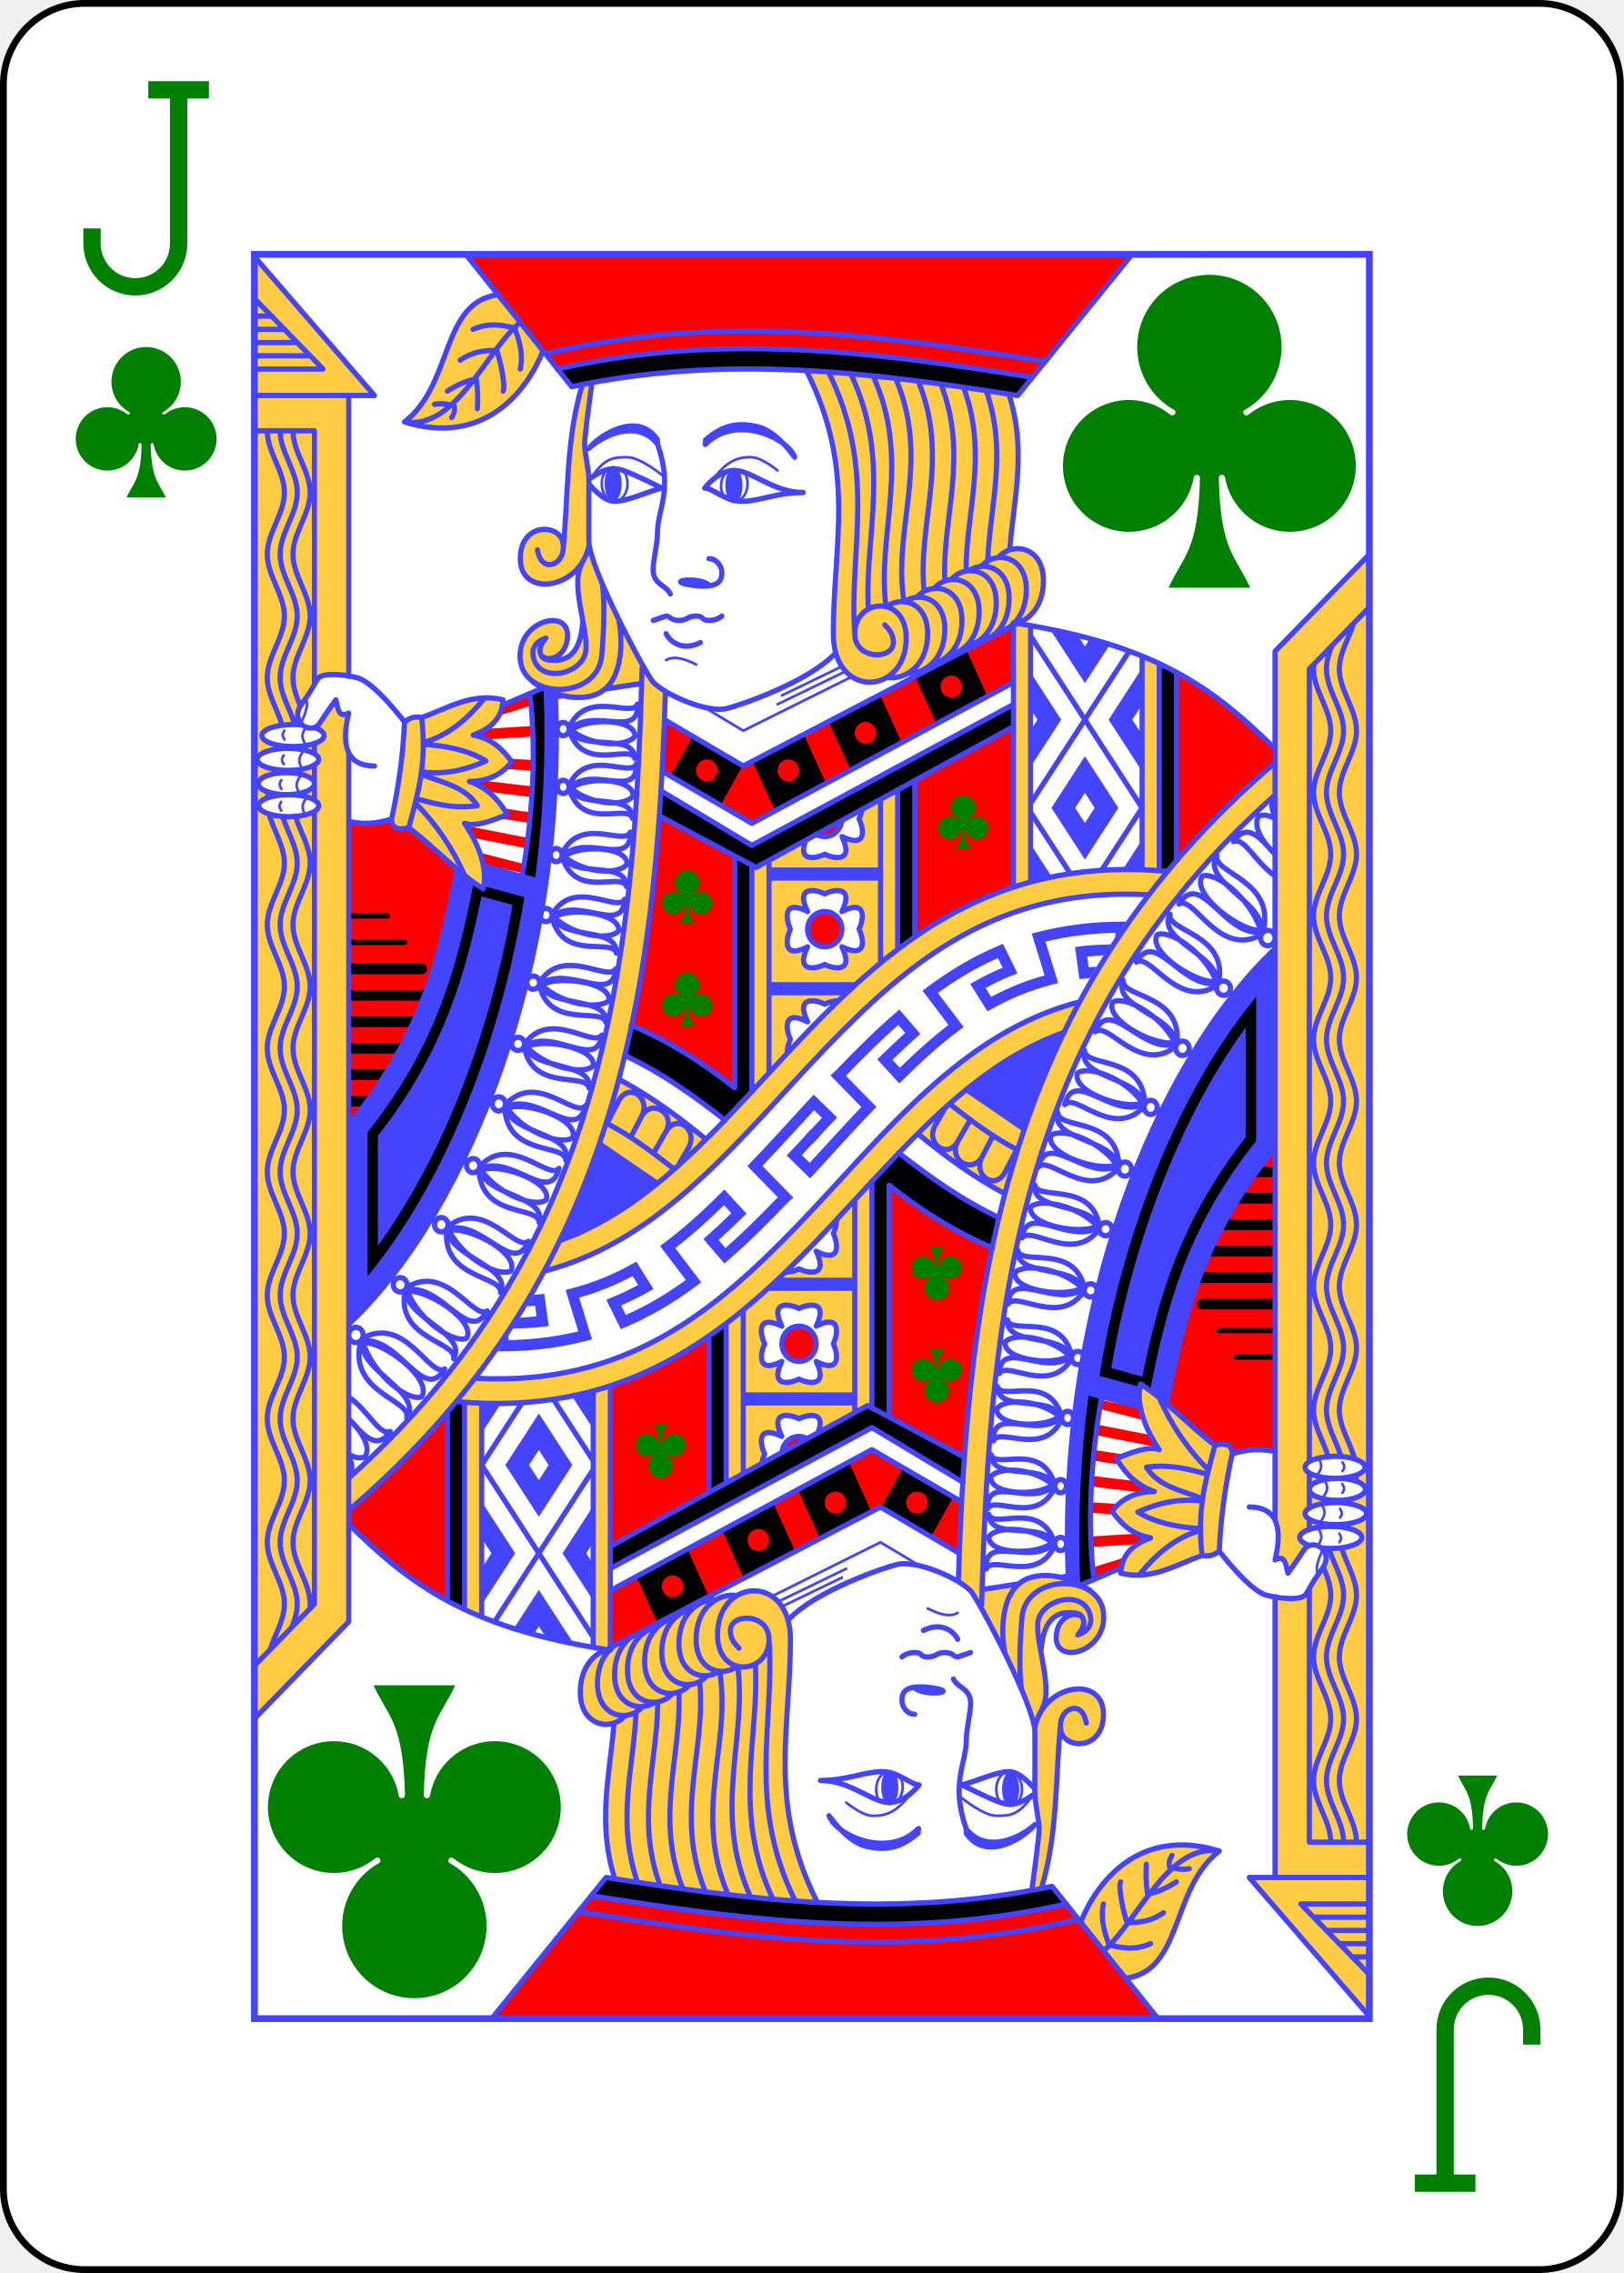
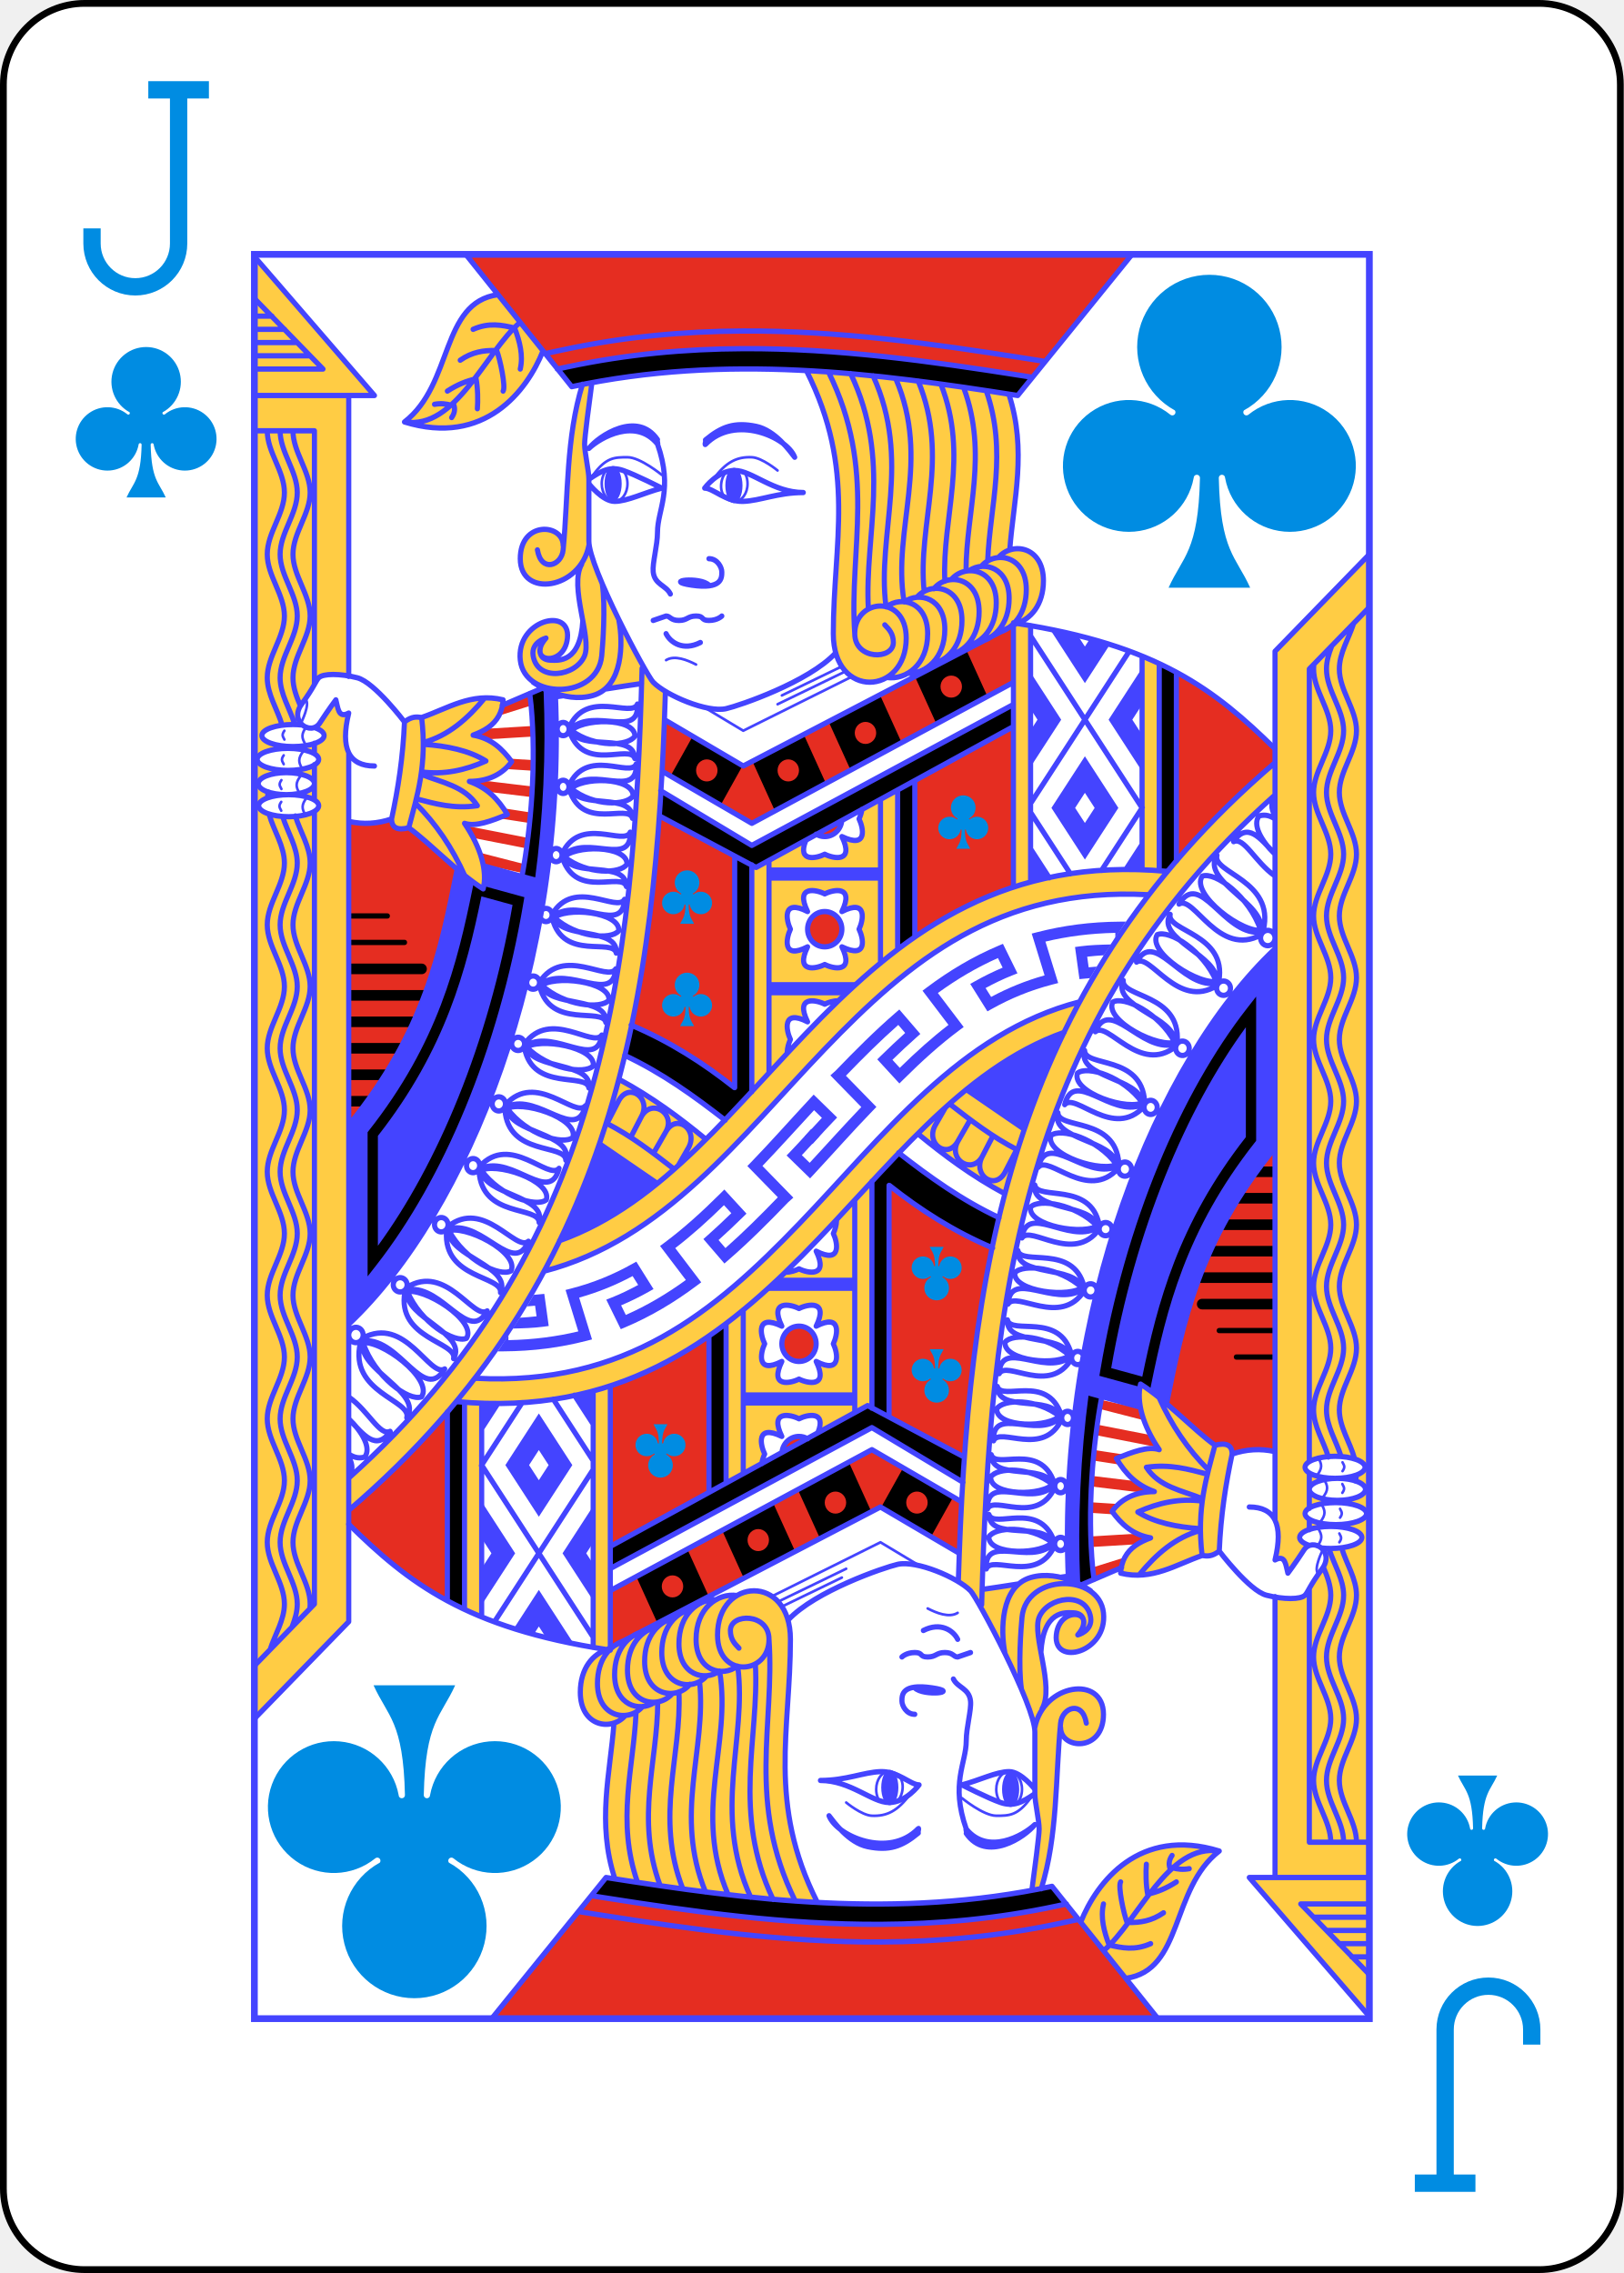
<svg xmlns="http://www.w3.org/2000/svg" xmlns:xlink="http://www.w3.org/1999/xlink" class="card" face="JC" height="3.5in" preserveAspectRatio="none" viewBox="-120 -168 240 336" width="2.5in">
  <defs>
    <symbol id="VCJ" viewBox="-500 -500 1000 1000" preserveAspectRatio="xMinYMid">
-       <path d="M50 -460L250 -460M150 -460L150 250A100 100 0 0 1 -250 250L-250 220" stroke="green" stroke-width="80" stroke-linecap="square" stroke-miterlimit="1.5" fill="none" />
+       <path d="M50 -460L250 -460M150 -460L150 250A100 100 0 0 1 -250 250L-250 220" stroke="#008ce2" stroke-width="80" stroke-linecap="square" stroke-miterlimit="1.5" fill="none" />
    </symbol>
    <symbol id="SCJ" viewBox="-600 -600 1200 1200" preserveAspectRatio="xMinYMid">
-       <path d="M30 150C35 385 85 400 130 500L-130 500C-85 400 -35 385 -30 150A10 10 0 0 0 -50 150A210 210 0 1 1 -124 -51A10 10 0 0 0 -110 -65A230 230 0 1 1 110 -65A10 10 0 0 0 124 -51A210 210 0 1 1 50 150A10 10 0 0 0 30 150Z" fill="green" />
+       <path d="M30 150C35 385 85 400 130 500L-130 500C-85 400 -35 385 -30 150A10 10 0 0 0 -50 150A210 210 0 1 1 -124 -51A10 10 0 0 0 -110 -65A230 230 0 1 1 110 -65A10 10 0 0 0 124 -51A210 210 0 1 1 50 150A10 10 0 0 0 30 150Z" fill="#008ce2" />
    </symbol>
    <symbol id="CJ6" preserveAspectRatio="none" viewBox="0 0 1300 2000">
      <path stroke="#44F" stroke-linecap="round" stroke-linejoin="round" stroke-width="3" fill="none" d="M524.942,513.716 570,540 696.329,478.873M61.132,535.04C54.179,543.563 55,548.227 59.572,555.454M57.437,562.749c-6.953,8.523 -6.132,13.187 -1.559,20.414M54.358,590.664c-6.953,8.523 -6.132,13.187 -1.559,20.414M61.337,615.5c-6.953,8.523 -6.132,13.187 -1.559,20.414M35,540c-3.989,5.328 -1.136,7.235 0,10M34.179,567.915c-3.989,5.328 -1.136,7.235 0,10M31.511,596.034c-3.989,5.328 -1.136,7.235 0,10M31.305,620.665c-3.989,5.328 -1.136,7.235 0,10M60,505c5,5 -5,25 -5,25M395,250c15,-20 25,-20 40,-20 15,0 40,20 40,20M535,255c15,-20 27.855,-25.694 45,-25 12.009,0.486 30,15 30,15M430.149,245.272C433.131,248.928 435,254.173 435,260c0,11.046 -6.716,20 -15,20 -8.284,0 -15,-8.954 -15,-20 0,-6.19 2.109,-11.724 5.422,-15.392M573.022,250.068C574.281,252.994 575,256.385 575,260c0,11.046 -6.716,20 -15,20 -8.284,0 -15.871,-6.052 -15.871,-17.097 0,-6.372 2.235,-12.048 5.717,-15.711M610,510l78.911,-37.135M615,500l69.819,-32.856M480,460c10.058,-6.049 25,0 35,5" />
      <use xlink:href="#SCJ" height="75" width="75" transform="translate(504,728)scale(1,0.972)rotate(0)translate(-37,-37)" />
      <use xlink:href="#SCJ" height="75" width="75" transform="translate(504,844)scale(1,0.972)rotate(0)translate(-37,-37)" />
      <use xlink:href="#SCJ" height="75" width="75" transform="translate(826,643)scale(1,0.972)rotate(0)translate(-37,-37)" />
    </symbol>
    <symbol id="CJ5" preserveAspectRatio="none" viewBox="0 0 1300 2000">
      <path stroke="#44F" stroke-linecap="round" stroke-linejoin="round" stroke-width="6" fill="none" d="M921.558,121.325l-25.06,-3.831C790.986,101.362 682.195,86.319 569.248,86.885 501.48,87.224 432.215,93.183 361.268,107.896l-22.184,4.6M425,415c5,25 5,75 -30,85 -35,10 -70,-15 -70,-15M110,478.448V160M7.4505806e-8,1660 110,1550V565.476M109.952,1423.791C424.079,1162.69 468.218,839.167 479.238,495.464M355.727,1118.101C598.778,1034.369 691.652,666.23 1063.973,699.43M337.798,1152.659C477.381,1117.627 566.804,1000.211 664.916,900.932 763.64,801.032 867.291,716.741 1042.07,725.935M452.012,469.223C442.44,813.792 407.376,1129.21 110,1387.2M1075,473.933v213.595M1055,464.08V698.413M1035,455.46V697.397M905,420.772V711.33M885,417.693V717.28M888.351,418.243C1053.687,443.043 1120.384,493.996 1190.053,560.563M411.109,985.253c28.188,14.13 52.952,32.587 77.586,51.208M425.075,935.134c39.019,20.444 70.871,43.709 100.957,67.668M431.664,907.977c43.893,20.069 81.163,46.299 117.275,73.608M439.2,873.673c45.425,18.698 84.554,43.2 120.342,70.782M475.757,586.08 580,645 885.052,485.211M473.693,607.988 580,670 885.077,510.198M472.061,636.489 585,695 884.973,535.337M560,682.157V944.565M580,692.027V949.354M600,686.947V927.439M730,617.816V803.492M750,607.245v180.717M770,596.88v176.713M478.285,527.592 570,580 889.196,418.274M685,765a20,20 0 0 0 -20,-20 20,20 0 0 0 -20,20 20,20 0 0 0 20,20 20,20 0 0 0 20,-20v0M645,745c-15,-30 10,-25 20,-20 10,-5 35,-10 20,20 30,-15 25,10 20,20 5,10 10.599,34.355 -20,20 15,30 -10,25 -20,20 -10,5 -35,10 -20,-20 -30,15 -25,-10 -20,-20 -5,-10 -10,-35 20,-20v0M621.222,904.551C621.281,899.512 623.141,893.719 625,890c-5,-10 -10,-35 20,-20 -15,-30 10,-25 20,-20 3.933,-1.966 10.186,-3.933 15.413,-3.77M654.932,657.285C657.889,659.011 661.329,660 665,660c10.345,0 18.856,-7.855 19.894,-17.926M708.47,629.032C707.858,633.057 706.429,637.142 705,640c5,10 10.599,34.355 -20,20 15,30 -10,25 -20,20 -9.483,4.741 -32.455,9.483 -22.013,-15.623M402.493,1008.329l67.145,44.763M905.363,433.044l129.765,194.647M1035.361,626.959l-47.642,71.463M905.819,633.729l45.682,68.523M1019.995,450.008C981.781,507.328 942.838,565.743 905.982,621.026M905.55,674.789l21.318,31.977M1016.166,697.213 1035,668.963M438.925,1000.675l12.606,-23.725c12.105,-20.216 39.571,-3.424 28.547,17.131l-14.461,24.478M480.078,994.081c12.105,-20.216 37.365,-2.357 26.341,18.198l-12.107,20.494M411.109,985.253l14.081,-26.502c12.105,-20.216 37.365,-2.356 26.341,18.198M70,487.069V200H1.1920929e-6M70,566.092V554.187M70,618.432V578.407M-1.4901161e-7,1600 70,1530V631.363M2.9802322e-7,160H140L0,2.5M0,130H80L-1.1920929e-6,50M315,895a7.5,7.5 0 0 1 -7.5,7.5 7.5,7.5 0 0 1 -7.5,-7.5 7.5,7.5 0 0 1 7.5,-7.5 7.5,7.5 0 0 1 7.5,7.5v0M315,895c30,-40 80,5 90,-10M315,900c9.92,49.006 72.409,27.159 75,45M317.967,896.204C350.854,878.304 400,925 405,885M390,945C395,915 323.67,924.636 317.582,898.758 342.271,923.29 385,930 395,920M395,920c4.031,-20.98 -63.401,-33.217 -80,-20M332.448,825.126a7.46,7.5 0 0 1 -7.022,7.916 7.46,7.5 0 0 1 -7.874,-7.059 7.46,7.5 0 0 1 7.022,-7.916 7.46,7.5 0 0 1 7.874,7.059v0M332.448,825.126C359.967,783.477 412.179,825.547 421.257,810M332.732,830.118c12.637,48.359 73.452,22.978 77.039,40.641M335.463,826.158C367.105,806.409 418.565,850.22 421.257,810M409.771,870.759c3.26,-30.237 -67.029,-16.541 -74.545,-42.029 25.912,23.081 68.727,27.339 78.089,16.784M413.316,845.514c2.811,-21.176 -64.85,-29.54 -80.583,-15.396M347.101,748.305a7.124,7.5 0 0 1 -6.53,8.077 7.124,7.5 0 0 1 -7.673,-6.874 7.124,7.5 0 0 1 6.53,-8.077 7.124,7.5 0 0 1 7.673,6.874v0M347.101,748.305c25.358,-42.277 76.13,-1.433 84.456,-17.186M347.482,753.289c13.127,48.052 70.631,21.264 74.443,38.839M350.003,749.266c29.776,-20.479 79.868,22.124 81.555,-18.148M421.926,792.128c2.449,-30.304 -64.357,-14.978 -72.093,-40.284 25.246,22.473 66.216,25.734 74.922,14.964M424.755,766.808c2.218,-21.236 -62.563,-28.025 -77.273,-13.519M358.61,679.76a6.852,7.5 0 0 1 -5.624,8.638 6.852,7.5 0 0 1 -7.892,-6.155 6.852,7.5 0 0 1 5.624,-8.638 6.852,7.5 0 0 1 7.892,6.155v0M358.61,679.76C379.592,635.345 431.45,671.448 438.192,655M359.366,684.691c16.35,46.688 69.351,14.799 74.384,31.965M361.466,680.455C388.391,657.359 439.736,695.276 438.192,655M433.751,716.655c-0.032,-30.414 -62.847,-9.104 -72.245,-33.617 25.956,20.107 65.471,19.651 72.969,8.134M434.475,691.172c0.459,-21.358 -62.151,-22.264 -75.108,-6.482M366.668,602.411a6.762,7.5 0 0 1 -5.549,8.638 6.762,7.5 0 0 1 -7.788,-6.155 6.762,7.5 0 0 1 5.549,-8.638 6.762,7.5 0 0 1 7.788,6.155v0M366.668,602.411c20.705,-44.414 71.877,-8.311 78.53,-24.76M367.415,607.342c16.134,46.688 68.434,14.799 73.4,31.965M369.486,603.107c26.57,-23.096 77.235,14.821 75.712,-25.455M440.815,639.307c-0.031,-30.414 -62.016,-9.104 -71.29,-33.617 25.613,20.107 64.605,19.651 72.004,8.134M441.53,613.824c0.453,-21.358 -61.329,-22.264 -74.115,-6.482M366.798,536.693a6.924,7.5 0 0 1 -5.482,8.789 6.924,7.5 0 0 1 -8.114,-5.938 6.924,7.5 0 0 1 5.482,-8.789 6.924,7.5 0 0 1 8.114,5.938v0M366.798,536.693c20.172,-44.973 73.387,-10.296 79.819,-26.923M367.675,541.602c17.59,46.227 70.395,12.902 75.874,29.925M369.698,537.311c26.667,-23.823 79.405,12.68 76.918,-27.541M443.549,571.527c-0.732,-30.403 -63.693,-7.386 -73.751,-31.635 26.682,19.392 66.587,17.859 73.896,6.14M443.694,546.033c-0.028,-21.364 -63.293,-20.561 -76.019,-4.43M292.672,964.013a7.73,8.033 0 0 1 -8.614,6.994 7.73,8.033 0 0 1 -6.73,-8.952 7.73,8.033 0 0 1 8.614,-6.994 7.73,8.033 0 0 1 6.73,8.952v0M292.672,964.013c35.714,-38.606 81.208,15.762 93.322,1.121M292.044,969.328c3.99,53.393 70.658,38.328 71.067,57.632M295.556,965.68c35.891,-14.734 80.297,41.325 90.438,-0.546M363.111,1026.96c8.884,-31.239 -65.294,-30.31 -68.269,-58.615 22.173,29.303 65.039,42.016 76.525,32.691M371.367,1001.036c6.76,-21.777 -60.682,-43.591 -79.323,-31.708M262.606,1034.063a7.673,8.013 0 0 1 -8.611,6.894 7.673,8.013 0 0 1 -6.601,-8.994 7.673,8.013 0 0 1 8.611,-6.894 7.673,8.013 0 0 1 6.601,8.994v0M262.606,1034.063c35.786,-38.169 80.465,16.492 92.617,2.003M261.936,1039.359c3.494,53.295 69.797,38.901 70.034,58.16M265.454,1035.753c35.752,-14.356 79.338,41.981 89.769,0.313M331.971,1097.518c9.091,-31.076 -64.543,-30.852 -67.249,-59.113 21.752,29.439 64.188,42.526 75.67,33.333M340.392,1071.738c6.9,-21.658 -59.849,-44.056 -78.455,-32.38M225.491,1102.246a7.898,8.152 0 0 1 -9.769,5.591 7.898,8.152 0 0 1 -5.417,-10.083 7.898,8.152 0 0 1 9.769,-5.591 7.898,8.152 0 0 1 5.417,10.082v0M225.491,1102.246c41.975,-32.813 79.539,29.179 94.014,16.5M224.041,1107.47c-4.174,54.177 65.425,50.06 62.873,69.478M228.146,1104.392c38.486,-8.856 74.694,54.653 91.36,14.353M286.914,1176.948c13.765,-29.85 -61.243,-41.14 -59.898,-70.002 17.877,33.026 59.188,52.832 72.213,45.377M299.228,1152.323c10.167,-20.715 -54.549,-53.693 -75.187,-44.852M177.494,1171.167a8.084,8.122 0 0 1 -10.525,4.484 8.084,8.122 0 0 1 -4.463,-10.574 8.084,8.122 0 0 1 10.525,-4.484 8.084,8.122 0 0 1 4.463,10.574v0M177.494,1171.167c46.141,-27.976 77.917,37.499 93.971,26.5M175.474,1176.186c-9.891,53.225 61.377,56.663 56.757,75.625M179.973,1173.58c40.094,-4.617 70.332,62.213 91.492,24.087M232.231,1251.811c17.119,-28.087 -58.05,-47.373 -53.675,-75.823 14.756,34.651 54.74,58.735 68.774,52.755M247.329,1228.744c12.506,-19.426 -49.929,-59.087 -71.856,-52.557M126.003,1228.766a8.414,8.715 0 0 1 -11.224,4.094 8.414,8.715 0 0 1 -3.952,-11.625 8.414,8.715 0 0 1 11.224,-4.093 8.414,8.715 0 0 1 3.952,11.625v0M126.003,1228.766c49.745,-26.853 78.519,45.407 95.909,34.709M123.579,1234.005c-13.721,56.334 60.095,64.816 54.068,84.812M128.422,1231.516c41.952,-2.244 69.039,71.364 93.49,31.959M177.647,1318.817c19.603,-28.926 -57.24,-54.644 -50.853,-84.816 13.087,38.103 53.066,66.588 68.032,61.13M194.826,1295.13c14.25,-19.961 -48.045,-66.641 -71.247,-61.125M110.323,1212.531C248.864,1085.094 364.673,805.728 350.93,497.689M128.501,1363.393C136.699,1353.801 126.187,1335.136 110,1320M110,1360c7.738,5.039 13.609,4.707 18.501,3.393M110,1385c5.306,-6.524 4.355,-12.857 1.003,-19.872M110,1320c17.689,18.562 31.778,36.964 48.471,14.665M110.704,1295.793c22.171,15.196 35.716,44.344 47.538,38.425M110.313,986.836C198.985,880.847 217.434,789.003 236.453,697.044M15,200c0,24.267 20,45.733 20,70 0,24.267 -20,45.733 -20,70M17.257,634.906C22.489,653.366 35,670.807 35,690c0,24.267 -20,45.733 -20,70M16.199,609.324c-0.448,2.082 -0.786,4.178 -0.988,6.295M15,340c0,24.267 20,45.733 20,70 0,24.267 -20,45.733 -20,70 0,18.667 11.834,35.676 17.296,53.577M15,760c0,24.267 20,45.733 20,70 0,24.267 -20,45.733 -20,70 0,24.267 20,45.733 20,70 0,24.267 -20,45.733 -20,70 0,24.267 20,45.733 20,70 0,24.267 -20,45.733 -20,70 0,24.267 20,45.733 20,70 0,24.267 -20,45.733 -20,70 0,24.267 20,45.733 20,70 0,24.267 -20,45.733 -20,70 0,24.267 20,45.733 20,70 0,17.992 -10.994,34.445 -16.68,51.641M30,200c0,24.267 20,45.733 20,70 0,24.267 -20,45.733 -20,70M33.147,637.832C38.78,655.219 50,671.824 50,690c0,24.267 -20,45.733 -20,70M30,340c0,24.267 20,45.733 20,70 0,24.267 -20,45.733 -20,70 0,18.209 11.261,34.842 16.883,52.264M30,760c0,24.267 20,45.733 20,70 0,24.267 -20,45.733 -20,70 0,24.267 20,45.733 20,70 0,24.267 -20,45.733 -20,70 0,24.267 20,45.733 20,70 0,24.267 -20,45.733 -20,70 0,24.267 20,45.733 20,70 0,24.267 -20,45.733 -20,70 0,24.267 20,45.733 20,70 0,24.267 -20,45.733 -20,70 0,24.267 20,45.733 20,70 0,8.743 -2.596,17.123 -5.918,25.401M45,200c0,24.267 20,45.733 20,70 0,24.267 -20,45.733 -20,70M47.774,636.652C53.267,654.469 65,671.413 65,690c0,24.267 -20,45.733 -20,70M45,340c0,24.267 20,45.733 20,70 0,24.267 -20,45.733 -20,70 0,11.029 4.131,21.479 8.638,31.876M45,760c0,24.267 20,45.733 20,70 0,24.267 -20,45.733 -20,70 0,24.267 20,45.733 20,70 0,24.267 -20,45.733 -20,70 0,24.267 20,45.733 20,70 0,24.267 -20,45.733 -20,70 0,24.267 20,45.733 20,70 0,24.267 -20,45.733 -20,70 0,24.267 20,45.733 20,70 0,24.267 -20,45.733 -20,70 0,24.267 20,45.733 20,70 0,1.502 -0.077,2.993 -0.22,4.475M9.747479e-5,115H64.039M3.2732335e-4,100H48.851M-3.7619512e-4,85 35.304,85M3.2874958e-5,70H20.525M140,580c-29.951,-0.016 -40.027,-19.94 -30,-60 -12.409,6.549 -12.465,-6.157 -15,-15 0,0 -8.695,11.232 -18.695,26.232C66.305,546.232 40,530 55,510c15,-20 16.464,-26.464 20,-30 5,-5 25,-5 45,0 20,5 55,50 55,50 -1.704,40.187 -7.501,76.003 -15,110 -16.58,5.561 -33.036,6.416 -49.377,2.902M71.373,536.894c6.157,2.24 9.933,5.263 9.933,8.591 0,6.904 -16.254,12.5 -36.305,12.5 -20.051,0 -36.305,-5.596 -36.305,-12.5 0,-6.904 16.254,-12.5 36.305,-12.5 3.53,0 6.943,0.173 10.17,0.497M75,572.5A35.858,12.5 0 0 1 39.142,585 35.858,12.5 0 0 1 3.284,572.5 35.858,12.5 0 0 1 39.142,560 35.858,12.5 0 0 1 75,572.5v0M70,600A32.742,12.5 0 0 1 37.258,612.5 32.742,12.5 0 0 1 4.516,600 32.742,12.5 0 0 1 37.258,587.5 32.742,12.5 0 0 1 70,600v0M75,625A35,12.5 0 0 1 40,637.5 35,12.5 0 0 1 5,625 35,12.5 0 0 1 40,612.5 35,12.5 0 0 1 75,625v0M175,530c9.012,-6.7 14.397,-5.617 20,-5 6.602,53.925 -5.186,88.42 -15,125 -13.357,3.344 -19.993,-0.02 -20,-10M195,525c30,-10 58.099,-28.711 95,-20 -0.465,7.087 -2.195,12.971 -4.912,17.916C278.989,534.014 267.914,540.382 255,545c21.582,3.661 34.214,15.941 45,30 -10.033,13.449 -26.229,22.431 -49.384,22.463C271.315,604.685 284.062,617.311 295,635c-18.492,7.153 -37.007,14.354 -50,10 19.289,27.697 26.761,54.112 21.773,74.31C237.075,701.195 205.063,667.576 180,650M268.591,502.865c-19.968,23.703 -42.549,42.82 -71.627,50.534l0.314,2.014c27.151,1.82 53.022,6.851 72.722,18.898 -24.548,10.717 -49.297,15.727 -74.99,12.402l-0.156,2.753C218.159,598.765 244.968,602.452 260,625c-27.967,3.853 -49.066,-2.197 -70.957,-7.729l-1.28,4.911c23.946,23.099 43.122,50.723 57.776,82.638M409.668,492.691c15.885,-2.427 31.2,-4.718 41.922,-6.162M340.523,503.13c2.789,-0.3 10.017,-1.362 19.685,-2.832M288.81,511.329l47.735,-19.89 3.637,2.778C343.136,565.525 339.937,637.433 330,710l-62.98,-16.795M321.054,497.738c0.589,4.567 1.12,9.137 1.594,13.711 6.125,64.647 0.077,137.84 -10.709,193.962M643.803,132.176C701.96,244.697 675,327.057 675,430c0,75 85,70 85,5 0,-50 -60,-45.311 -60,-5 0,30 45,30 45,10 0,-10 -5,-15 -10,-20M669.34,133.266C726.4,245.602 693.068,334.167 700,430M695.19,135.073c48.26,98.566 16.053,183.258 20.658,266.387M721.351,137.594c45.155,96.517 4.146,179.666 15.029,261.376M747.735,140.737c41.294,93.23 -4.038,170.597 9.712,252.602M773.953,143.54c37.352,87.708 -1.183,161.463 6.958,238.512M800.409,147.046c33.11,81.81 1.072,151.58 4.616,223.483M827.096,151.351c28.605,75.469 2.72,140.801 2.651,207.295M853.334,154.703c24.951,69.449 4.407,130.388 1.698,191.728M879.702,158.639c21.365,63.523 5.329,120.003 1.027,176.354M737.198,479.634C760.06,482.813 785,465.209 785,430c0,-35.779 -30.724,-43.554 -48.2,-30.312M761.394,474.984C783.006,475.603 805,458.064 805,425c0,-35.174 -29.693,-43.284 -47.303,-30.966M789.49,464.367C808.171,460.965 825,443.922 825,415c0,-38.859 -36.24,-44.685 -52.39,-26.43M809.418,454.38C828.128,451.009 845,433.959 845,405c0,-39.224 -36.924,-44.792 -52.84,-25.909M829.835,444.303C848.378,440.754 865,423.744 865,395c0,-39 -36.504,-44.727 -52.566,-26.23M846.344,438.983C864.27,434.82 880,417.962 880,390c0,-34.529 -28.614,-42.977 -46.321,-31.623M867.705,428.641C885.059,423.957 900,407.252 900,380c0,-39.087 -36.667,-44.753 -52.673,-26.106M887.601,418.669C904.999,414.024 920,397.306 920,370c0,-38.91 -36.337,-44.701 -52.455,-26.357M393.488,145.734C390.692,165.756 385,207.455 385,215c0,10 5,30 5,40v70c0,30 67.094,152.094 75,160 15,15 63.177,34.874 85,30 15.768,-3.522 96.225,-30.183 127.661,-63.115M382.576,147.228C363.268,207.665 366.103,272.149 360,335c-1.733,17.844 -25.582,26.283 -30,0M390,330c-10,50 -80,60 -80,15 0,-43.271 50,-40 50,-15M381.642,351.232c-15,25 12.013,83.236 3.358,103.768 -9.923,23.54 -55,30 -60,0 -2.599,-15.596 15,-20 15,-20M382.947,415C380.073,463.281 354.797,460.347 345,460 330.009,459.469 330,445 340,435M405.624,373.525c4.031,25.81 0.439,70.852 -0.624,81.475 -5,50 -90,50 -95,5 -5,-45 58.774,-61.204 55,-25 -3.544,33.995 -49.455,27.568 -25,0M480,430c5,10 20,20 40,10M465,415l15,-5c5,0 5,5 15,5 10,0 10,-5 20,-5 10,0 5,5 15,5 10,0 15,-5 15,-5M390,220c11.318,-14.134 56.376,-43.415 80,-10 -1.399,-1.496 1.277,6.539 0,5 -25.008,-30.136 -66.371,-7.783 -80,5v0M630,230c-5.438,-6.79 -22.697,-30.539 -45,-35 -25,-5 -40,0 -59.073,15.401 1.399,-1.496 -1.412,6.416 0,5C560.27,180.947 621.088,207.036 630,230v0M470,215c18.673,51.658 0,74.505 0,100 0,15 -6.095,35.06 -5,45 1.595,14.471 15,15 20,25M530,375c-10,-10 -55,-5 -20,0 35,5 35,-7.929 35,-15 0,-5 -5,-15 -15,-15M525,265c0,0 15,-20 35,-20 20,0 45,25 80,25 -30,0 -50.011,9.323 -70,10 -20.501,0.695 -35,-15 -45,-15M390,255c15,-10 25,-15 40,-10 15,5 45,20 45,20M475,265c-20,5 -40,15 -55,15 -14.142,0 -30,-20 -30,-20M246.471,5.6251884e-5 370,150c180.66,-37.466 351.908,-15.7 520,10L1023.334,-3.2305717e-4M906.793,139.3l-13.317,-2.036C788.176,121.164 680.547,106.362 569.412,106.902c-66.681,0.324 -134.623,6.172 -204.082,20.576l-12.231,2.537M284.046,45.688C216.752,54.57 232.09,147.182 175,190c93.311,27.993 143.088,-35.437 161.516,-80.608M175,190c59.989,9.229 94.425,-79.494 134.753,-112.881M310,130c3.622,-15.522 -0.587,-31.178 -6.695,-46.867M255,85c18.364,-7.903 33.498,-4.91 48.503,-1.481M240,120c13.663,-9.296 27.374,-11.325 41.122,-10.975M290,155c3.267,-4.481 -3.393,-36.023 -7.714,-46.574M225,155c11.905,-7.533 22.973,-11.691 33.555,-13.886M260,175c0.69,-8.732 0.615,-23.442 -1.616,-34.617M210,170c7.27,-1.286 13.646,-0.613 19.568,1.056M230,185c4.485,-6.253 3.934,-11.496 1.8,-16.426" />
    </symbol>
    <symbol id="CJ4" preserveAspectRatio="none" viewBox="0 0 1300 2000">
      <path fill="black" d="M585,695 472.144,635.82c0.731,-9.553 1.333,-18.454 1.721,-27.602L580,670 885.039,509.676l-0.052,25.052zM439.549,873.41c-2.199,11.53 -4.911,23.275 -7.841,34.769 43.85,19.867 81.12,46.098 116.906,73.455 10.373,-10.761 21.013,-21.807 31.527,-32.624l-0.117,-256.779 -20.258,-10.249 0.006,262.529C523.754,916.873 484.625,892.371 439.549,873.41ZM750.265,787.769l-0.604,-180.377 20.091,-10.554 0.412,176.779c-6.544,4.531 -13.14,9.182 -19.899,14.152zM1075.185,473.913c-6.31,-3.433 -13.043,-6.744 -20.117,-9.89l-0.189,234.525c2.932,0.357 6.003,0.605 9.371,1.009 3.682,-3.877 7.134,-7.871 10.693,-11.942zM330,710c10.133,-73.998 13.259,-147.311 10,-220l-18.949,7.817c0.592,4.488 1.123,9.058 1.597,13.631 6.125,64.647 0.077,137.84 -10.633,193.869zM110.427,966h16.215l9.031,-12h-25.041zM110.222,936h38.588L155,924h-45.599zM110.304,876h72.578l4.926,-12h-78.084zM110.427,906h56.65l6.158,-12h-63.013zM110.304,846h85.714l4.516,-12h-90.23zM110.885,816H195c3.347,0.047 6.085,-2.653 6.085,-6 0,-3.347 -2.739,-6.047 -6.085,-6h-84.696zM110.014,783H175c4.057,0.057 4.057,-6.057 0,-6h-64.986zM110.014,753H155c4.057,0.057 4.057,-6.057 0,-6h-45.567zM255.631,712.936l-1.301,6.197C236.571,803.793 214.141,893.827 133.34,993.469L132,995.121v163.473l10.682,-13.32c76.408,-95.292 141.945,-241.845 171.152,-411.162l0.934,-5.404zm9.094,14.846L301,737.455C273.075,894.628 213.409,1031.523 144,1123.869V999.309c79.262,-98.449 103.144,-188.695 120.725,-271.527zM754.336,552.862l-25.055,-53.688 -59.849,30.324 25.747,55.172M712.5,530c6.904,0 12.5,5.596 12.5,12.5 0,6.904 -5.596,12.5 -12.5,12.5 -6.904,0 -12.5,-5.596 -12.5,-12.5 0,-6.904 5.596,-12.5 12.5,-12.5zM770.068,478.361l25.159,53.913 59.387,-31.313 -24.425,-52.34zM812.5,477.5c6.904,0 12.5,5.596 12.5,12.5 0,6.904 -5.596,12.5 -12.5,12.5 -6.904,0 -12.5,-5.596 -12.5,-12.5 0,-6.904 5.596,-12.5 12.5,-12.5zM580.725,574.767l26.03,55.778 59.723,-30.594 -26.014,-55.745zM622.5,572.5c6.904,0 12.5,5.596 12.5,12.5 0,6.904 -5.596,12.5 -12.5,12.5 -6.904,0 -12.5,-5.596 -12.5,-12.5 0,-6.904 5.596,-12.5 12.5,-12.5zM510.928,546.504l-25.942,45.228 58.425,32.917 25.905,-45.162zm26.793,31.301c3.974,5.645 2.619,13.443 -3.026,17.417 -5.645,3.974 -13.443,2.619 -17.417,-3.026 -3.974,-5.645 -2.619,-13.443 3.026,-17.417 5.645,-3.974 13.443,-2.619 17.417,3.026zM906.793,139.3l-13.317,-2.036C788.176,121.164 680.547,106.362 569.412,106.902c-66.681,0.324 -134.623,6.172 -204.082,20.576l-12.119,2.405L370,150c180.66,-37.466 351.908,-15.7 520,10L906.937,139.675 1040,-20" />
    </symbol>
    <symbol id="CJ3" preserveAspectRatio="none" viewBox="0 0 1300 2000">
      <path fill="#44F" d="M599.754,695h130.337l-0.205,15H600.164ZM599.754,825h103.859l-15.189,15h-87.849zM905.094,474.104l-0.1,41.316 8.055,12.08 -8.111,12.168 -0.1,41.611 35.854,-53.779zM1034.615,469.539 995.975,527.5 1035,586.037 1034.863,544.369 1023.617,527.5 1034.752,510.799ZM927.453,424.717l40.881,61.32 29.141,-43.711 -23.674,-5.953 -5.467,8.201 -7.668,-11.506zM968.334,568.963 929.309,627.5 968.334,686.037 987.846,656.77 1007.357,627.5 987.846,598.23Zm0,41.463 0.375,0.562 11.006,16.512 -11.006,16.512 -0.375,0.562L956.951,627.5ZM904.986,711.417c6.917,-1.744 13.964,-3.413 21.508,-4.781l-21.22,-31.594zM1016.282,697.266 1035,668.943l0.136,28.572c-6.24,-0.106 -12.531,-0.21 -18.854,-0.249zM355.942,1117.82c17.996,-36.037 33.178,-72.46 46.355,-109.484l67.413,44.868c-34.97,27.774 -72.264,50.526 -113.768,64.617zM998.835,782.289c-12.064,0.257 -24.521,0.617 -35.749,2.09l-6.264,0.822 5.176,36.404 5.926,-0.549c2.12,-0.196 4.247,-0.385 6.382,-0.564l7.837,-13.064c-3.163,0.24 -6.295,0.505 -9.424,0.771l-1.711,-12.023c6.353,-0.703 12.818,-1.261 19.418,-1.62l25.792,-38.153 -6.244,0.031c-35.369,0.173 -67.446,4.464 -97.201,11.936l-6.443,1.617 15.004,47.361c-22.248,6.063 -42.873,14.283 -62.326,24.422l-6.484,-10.062c10.007,-5.255 20.196,-10.129 30.734,-14.184l6.453,-2.482 -16.92,-33.457 -5.346,2.197c-29.992,12.327 -57.417,28.353 -83.215,47.127L779,834.713l30.283,38.77c-19.261,14.385 -37.967,30.71 -56.785,48.676l-8.586,-9.092c9.248,-8.733 18.515,-17.2 27.775,-25.191l4.789,-4.133 -24.512,-27.721 -4.666,3.934c-23.766,20.027 -46.627,42.187 -69.652,65.48l-6.053,5.275 36.041,35.895c-19.627,19.928 -39.408,41.356 -60.193,63.215l-9.139,-8.662c5.407,-5.58 10.742,-11.155 15.857,-16.631l4.268,-4.566 -9.135,-8.533 -4.266,4.566c-6.536,6.996 -13.086,13.999 -20.012,20.99l-4.496,4.539 27.387,25.959 4.301,-4.496c24.08,-25.18 46.478,-49.853 68.615,-72.064l4.412,-4.428 -35.529,-35.387c20.304,-20.457 40.44,-39.891 61.051,-57.586l8.035,9.088c-9.373,8.221 -18.736,16.745 -28.057,25.664l-4.486,4.293 25.793,27.316 4.547,-4.398c21.802,-21.086 43.159,-39.847 65.184,-55.799l5.25,-3.803 -30.105,-38.541c21.998,-15.54 45.136,-28.915 70.021,-39.631l5.494,10.865c-10.953,4.536 -21.63,9.585 -31.916,15.238l-5.875,3.229 20.051,31.104 5.096,-2.771c21.955,-11.94 45.269,-21.298 70.961,-27.719l6.451,-1.611 -14.881,-46.979c25.176,-5.853 52.104,-9.35 81.473,-9.92l0.029,5.027M-10,1670 110,1550M340,490c3.259,72.689 0.133,146.002 -10,220l-63.003,-16.796c1.771,9.448 1.717,18.248 -0.224,26.106 -10.168,-6.202 -20.607,-14.221 -30.633,-22.529 -18.706,92.222 -37.156,184.066 -125.984,289.528l0.005,225.474C248.841,1085.098 364.64,805.808 350.936,497.821M428.258,260a10,20 0 0 1 -10,20 10,20 0 0 1 -10,-20 10,20 0 0 1 10,-20 10,20 0 0 1 10,20zM569.129,262.032a10,20 0 0 1 -10,20 10,20 0 0 1 -10,-20 10,20 0 0 1 10,-20 10,20 0 0 1 10,20z" />
    </symbol>
    <symbol id="CJ2" preserveAspectRatio="none" viewBox="0 0 1300 2000">
-       <path fill="red" d="M246.471 0L370 150C550.66 112.534 721.908 134.3 890 160L1023.334 0L246.471 0zM884.787 420.898L570 580L478.186 527.742C477.311 547.675 476.399 567.389 475.531 586.553L580 645L885.053 485.211L885 484.4L884.787 420.898zM1075.055 473.844L1075.32 687.189C1109.08 648.912 1146.956 612.04 1189.938 576.455L1190.027 559.941C1155.227 527.288 1121.143 497.912 1075.055 473.844zM320.646 499.514L289.023 509.168L284.645 523.051L322.646 511.449L320.646 499.514zM324.117 534.629L270.094 537.807L259.85 544.922L270.727 549.791L325.303 546.582L324.117 534.629zM884.986 535.115L770.229 596.584L769.914 773.785C804.764 750.445 842.746 730.781 885.102 717.271L884.986 535.115zM297.209 571.627C296.62 574.304 294.729 582.004 293.547 583.42L325.326 585.406L325.334 573.385L297.209 571.627zM293.547 583.42L292.908 583.381C293.076 583.756 293.296 583.72 293.547 583.42zM257.619 594.891C251.588 594.981 268.515 606.482 272.211 609.242L324.252 615.365L324.727 603.338L263.561 596.143C260.639 595.249 258.736 594.874 257.619 594.891zM290.627 627.969C303.058 631.627 278.648 639.283 284.449 639.176L321.365 644.721L322.834 632.807L290.627 627.969zM472.061 636.488C466.166 717.611 456.427 797.028 439.416 874.025C484.625 892.37 523.754 916.873 559.771 944.51L559.783 681.676L472.061 636.488zM160 640C143.42 645.561 126.963 646.415 110.311 642.5L110.156 986.6C198.984 880.847 217.435 789.003 236.426 697.018C216.343 680.41 196.64 661.669 180 650C166.643 653.344 160.007 649.98 160 640zM684.895 642.074L654.932 657.285C657.889 659.011 661.329 660 665 660C675.345 660 683.857 652.145 684.895 642.074zM247.631 647.906L254.496 661.428L318.041 673.523L318.938 661.48L247.631 647.906zM262.609 678.219L266.17 691.477L313.281 701.51L315.637 691.475L262.609 678.219zM665 745A20 20 0 0 0 645 765A20 20 0 0 0 665 785A20 20 0 0 0 685 765A20 20 0 0 0 665 745z" />
+       <path fill="#e52d21" d="M246.471 0L370 150C550.66 112.534 721.908 134.3 890 160L1023.334 0L246.471 0zM884.787 420.898L570 580L478.186 527.742C477.311 547.675 476.399 567.389 475.531 586.553L580 645L885.053 485.211L885 484.4L884.787 420.898zM1075.055 473.844L1075.32 687.189C1109.08 648.912 1146.956 612.04 1189.938 576.455L1190.027 559.941C1155.227 527.288 1121.143 497.912 1075.055 473.844zM320.646 499.514L289.023 509.168L284.645 523.051L322.646 511.449L320.646 499.514zM324.117 534.629L270.094 537.807L259.85 544.922L270.727 549.791L325.303 546.582L324.117 534.629zM884.986 535.115L770.229 596.584L769.914 773.785C804.764 750.445 842.746 730.781 885.102 717.271L884.986 535.115zM297.209 571.627C296.62 574.304 294.729 582.004 293.547 583.42L325.326 585.406L325.334 573.385L297.209 571.627zM293.547 583.42L292.908 583.381C293.076 583.756 293.296 583.72 293.547 583.42zM257.619 594.891C251.588 594.981 268.515 606.482 272.211 609.242L324.252 615.365L324.727 603.338L263.561 596.143C260.639 595.249 258.736 594.874 257.619 594.891zM290.627 627.969C303.058 631.627 278.648 639.283 284.449 639.176L321.365 644.721L322.834 632.807L290.627 627.969zM472.061 636.488C466.166 717.611 456.427 797.028 439.416 874.025C484.625 892.37 523.754 916.873 559.771 944.51L559.783 681.676L472.061 636.488zM160 640C143.42 645.561 126.963 646.415 110.311 642.5L110.156 986.6C198.984 880.847 217.435 789.003 236.426 697.018C216.343 680.41 196.64 661.669 180 650C166.643 653.344 160.007 649.98 160 640zM684.895 642.074L654.932 657.285C657.889 659.011 661.329 660 665 660C675.345 660 683.857 652.145 684.895 642.074zM247.631 647.906L254.496 661.428L318.041 673.523L318.938 661.48L247.631 647.906zM262.609 678.219L266.17 691.477L313.281 701.51L315.637 691.475L262.609 678.219zM665 745A20 20 0 0 0 645 765A20 20 0 0 0 665 785A20 20 0 0 0 685 765A20 20 0 0 0 665 745z" />
    </symbol>
    <symbol id="CJ1" preserveAspectRatio="none" viewBox="0 0 1300 2000">
      <path fill="#FC4" d="M0,2.5V1660l110,-110 -0.018,-126.234c105.296,-87.528 180.255,-182.163 233.801,-282.25 -1.872,3.513 -3.775,7.049 -5.742,10.635 139.339,-34.523 228.763,-151.939 326.875,-251.219 98.724,-99.899 202.374,-184.191 377.621,-174.982 7.526,-8.934 14.813,-17.827 21.885,-26.592 -4.277,-0.38 -8.507,-0.689 -12.711,-0.965 1.155,0.06 2.313,0.123 3.467,0.182l-0.381,-234.674c-6.481,-3.039 -12.977,-5.812 -19.758,-8.469l0.096,242.092c0.691,0.036 1.383,0.073 2.074,0.109 -159.047,-6.045 -265.297,63.26 -356.08,148.363 22.003,-20.658 44.856,-40.363 69.137,-58.227l-0.137,-180.627c-13.882,7.38 -27.815,14.802 -41.711,22.193 -0.636,3.926 -2.025,7.877 -3.418,10.664 5,10 10.599,34.355 -20,20 15,30 -10,25 -20,20 -9.483,4.741 -32.455,9.483 -22.014,-15.623l29.811,-16.09C643.528,663.861 614.288,679.411 585,695l-5.035,-2.801 0.258,256.52c-29.078,30.451 -58.047,60.053 -88.42,86.33 11.695,-10.162 23.153,-20.849 34.416,-31.988 -30.273,-24.218 -62.124,-47.482 -101.275,-67.924 -6.813,24.55 -14.315,48.867 -22.598,73.062l67.293,44.893 0.184,0.16c-34.985,27.602 -72.212,50.297 -113.846,64.631 95.578,-192 116.201,-403.263 123.262,-622.42 -17.428,-7.747 -13.268,-13.828 -27.006,-26.035 0.041,-0.67 0.071,-1.285 0.117,-1.984C431.014,428.206 390,348.455 390,325v-70c0,-10 -5,-30 -5,-40 0,-10 10,-80 10,-80l-10,5C363.674,200.667 366.173,265.689 360.268,329.611 360,304.999 310,301.729 310,345c0,37.916 49.696,36.786 71.482,5.906 -8.809,15.273 -2.759,42.101 1.586,64.871C380.073,463.281 354.797,460.347 345,460 338.205,459.759 334.498,456.651 333.396,452.396 337.372,463.072 362.419,459.759 365,435c3.774,-36.204 -60,-20 -55,25 1.226,11.03 7.257,19.357 15.369,24.953 0,0 34.631,25.047 69.631,15.047 5.769,-1.648 10.586,-4.383 14.627,-7.611 15.899,-2.121 31.18,-4.404 41.859,-5.875C441.169,824.334 402.388,1133.537 110,1387.199l-0.021,15.73 -0.119,-838.238c-4.802,-9.885 -4.813,-24.568 -0.006,-44.078v-0.541C97.595,526.439 97.524,513.807 95,505c0,0 -8.695,11.232 -18.695,26.232 -1.838,2.756 -4.227,4.45 -6.809,5.268l1.877,0.395c6.157,2.24 9.932,5.263 9.932,8.59 0,6.904 -16.254,12.5 -36.305,12.5 -20.051,0 -36.305,-5.596 -36.305,-12.5 0,-6.904 16.254,-12.5 36.305,-12.5 3.53,0 6.943,0.173 10.17,0.496l1.066,0.225C50.314,529.013 47.518,519.976 55,510c15,-20 16.464,-26.464 20,-30 4.147,-4.147 18.62,-4.842 34.848,-2.109L109.803,160H140ZM284.047,45.688C216.752,54.569 232.09,147.182 175,190 268.311,217.993 318.087,154.564 336.516,109.393ZM640,125c63.111,116.225 35,199.881 35,305 0,39.694 23.81,56.979 46.227,54.82 43.937,-3.506 110.424,-43.307 166.375,-66.15C905,414.024 920,397.306 920,370 920,360 915,329.999 880.729,334.992 885.775,268.892 906.967,202.614 865,125Zm249.127,293.311 -4.094,2.037 0.08,296.918c6.692,-2.108 13.377,-4.054 20.031,-5.891l-0.412,-290.592c-5.307,-0.83 -10.441,-1.647 -15.605,-2.473zM340,435c-2.607,2.939 -4.409,5.635 -5.553,8.07C335.618,440.293 337.494,437.506 340,435Zm-69.898,67.754C242.496,502.999 219.375,516.875 195,525c-5.603,-0.617 -10.988,-1.7 -20,5 -1.704,40.187 -7.501,76.003 -15,110 0.007,9.98 6.643,13.344 20,10 25.063,17.576 57.075,51.196 86.773,69.311C271.761,699.112 264.289,672.697 245,645c12.993,4.354 31.508,-2.847 50,-10C284.062,617.311 271.314,604.685 250.615,597.463 273.77,597.431 289.967,588.449 300,575c-10.786,-14.059 -23.418,-26.339 -45,-30 18.668,-6.676 33.492,-17.007 35,-40 -6.919,-1.633 -13.528,-2.303 -19.898,-2.246zM39.143,560A35.858,12.5 0 0 1 75,572.5 35.858,12.5 0 0 1 39.143,585 35.858,12.5 0 0 1 3.283,572.5 35.858,12.5 0 0 1 39.143,560Zm-1.885,27.5A32.742,12.5 0 0 1 70,600 32.742,12.5 0 0 1 37.258,612.5 32.742,12.5 0 0 1 4.516,600 32.742,12.5 0 0 1 37.258,587.5ZM40,612.5A35,12.5 0 0 1 75,625 35,12.5 0 0 1 40,637.5 35,12.5 0 0 1 5,625 35,12.5 0 0 1 40,612.5ZM650.322,721.221C655.391,721.25 661.25,723.125 665,725c10,-5 35,-10 20,20 30,-15 25,10 20,20 5,10 10.599,34.355 -20,20 15,30 -10,25 -20,20 -10,5 -35,10 -20,-20 -30,15 -25,-10 -20,-20 -5,-10 -10,-35 20,-20 -9.375,-18.75 -3.125,-23.828 5.322,-23.779zm0,125C655.391,846.25 661.25,848.125 665,850c3.933,-1.966 10.187,-3.932 15.414,-3.77l-14.746,14.529c0.951,-0.927 1.915,-1.84 2.869,-2.764 -4.868,4.706 -9.696,9.448 -14.488,14.221 0.146,-0.145 0.29,-0.292 0.436,-0.438l-33.262,32.771C621.282,899.512 623.141,893.719 625,890c-5,-10 -10,-35 20,-20 -9.375,-18.75 -3.125,-23.828 5.322,-23.779z" />
    </symbol>
    <rect id="XCJ" width="164.8" height="260.8" x="-82.4" y="-130.4" />
  </defs>
  <rect width="239" height="335" x="-119.5" y="-167.5" rx="12" ry="12" fill="white" stroke="black" />
  <use width="164.8" height="260.8" x="-82.4" y="-130.4" xlink:href="#CJ1" />
  <use transform="rotate(180)" width="164.8" height="260.8" x="-82.4" y="-130.4" xlink:href="#CJ1" />
  <use width="164.8" height="260.8" x="-82.4" y="-130.4" xlink:href="#CJ2" />
  <use transform="rotate(180)" width="164.8" height="260.8" x="-82.4" y="-130.4" xlink:href="#CJ2" />
  <use width="164.8" height="260.8" x="-82.4" y="-130.4" xlink:href="#CJ3" />
  <use transform="rotate(180)" width="164.8" height="260.8" x="-82.4" y="-130.4" xlink:href="#CJ3" />
  <use width="164.8" height="260.8" x="-82.4" y="-130.4" xlink:href="#CJ4" />
  <use transform="rotate(180)" width="164.8" height="260.8" x="-82.4" y="-130.4" xlink:href="#CJ4" />
  <use width="164.8" height="260.8" x="-82.4" y="-130.4" xlink:href="#CJ5" />
  <use transform="rotate(180)" width="164.8" height="260.8" x="-82.4" y="-130.4" xlink:href="#CJ5" />
  <use width="164.8" height="260.8" x="-82.4" y="-130.4" xlink:href="#CJ6" />
  <use transform="rotate(180)" width="164.8" height="260.8" x="-82.4" y="-130.4" xlink:href="#CJ6" />
  <use xlink:href="#VCJ" height="32" width="32" x="-114.4" y="-156" />
  <use xlink:href="#SCJ" height="26.769" width="26.769" x="-111.784" y="-119" />
  <use xlink:href="#SCJ" height="55.68" width="55.68" x="30.915" y="-132.16" />
  <g transform="rotate(180)">
    <use xlink:href="#VCJ" height="32" width="32" x="-114.4" y="-156" />
    <use xlink:href="#SCJ" height="26.769" width="26.769" x="-111.784" y="-119" />
    <use xlink:href="#SCJ" height="55.68" width="55.68" x="30.915" y="-132.16" />
  </g>
  <use xlink:href="#XCJ" stroke="#44F" fill="none" />
</svg>
